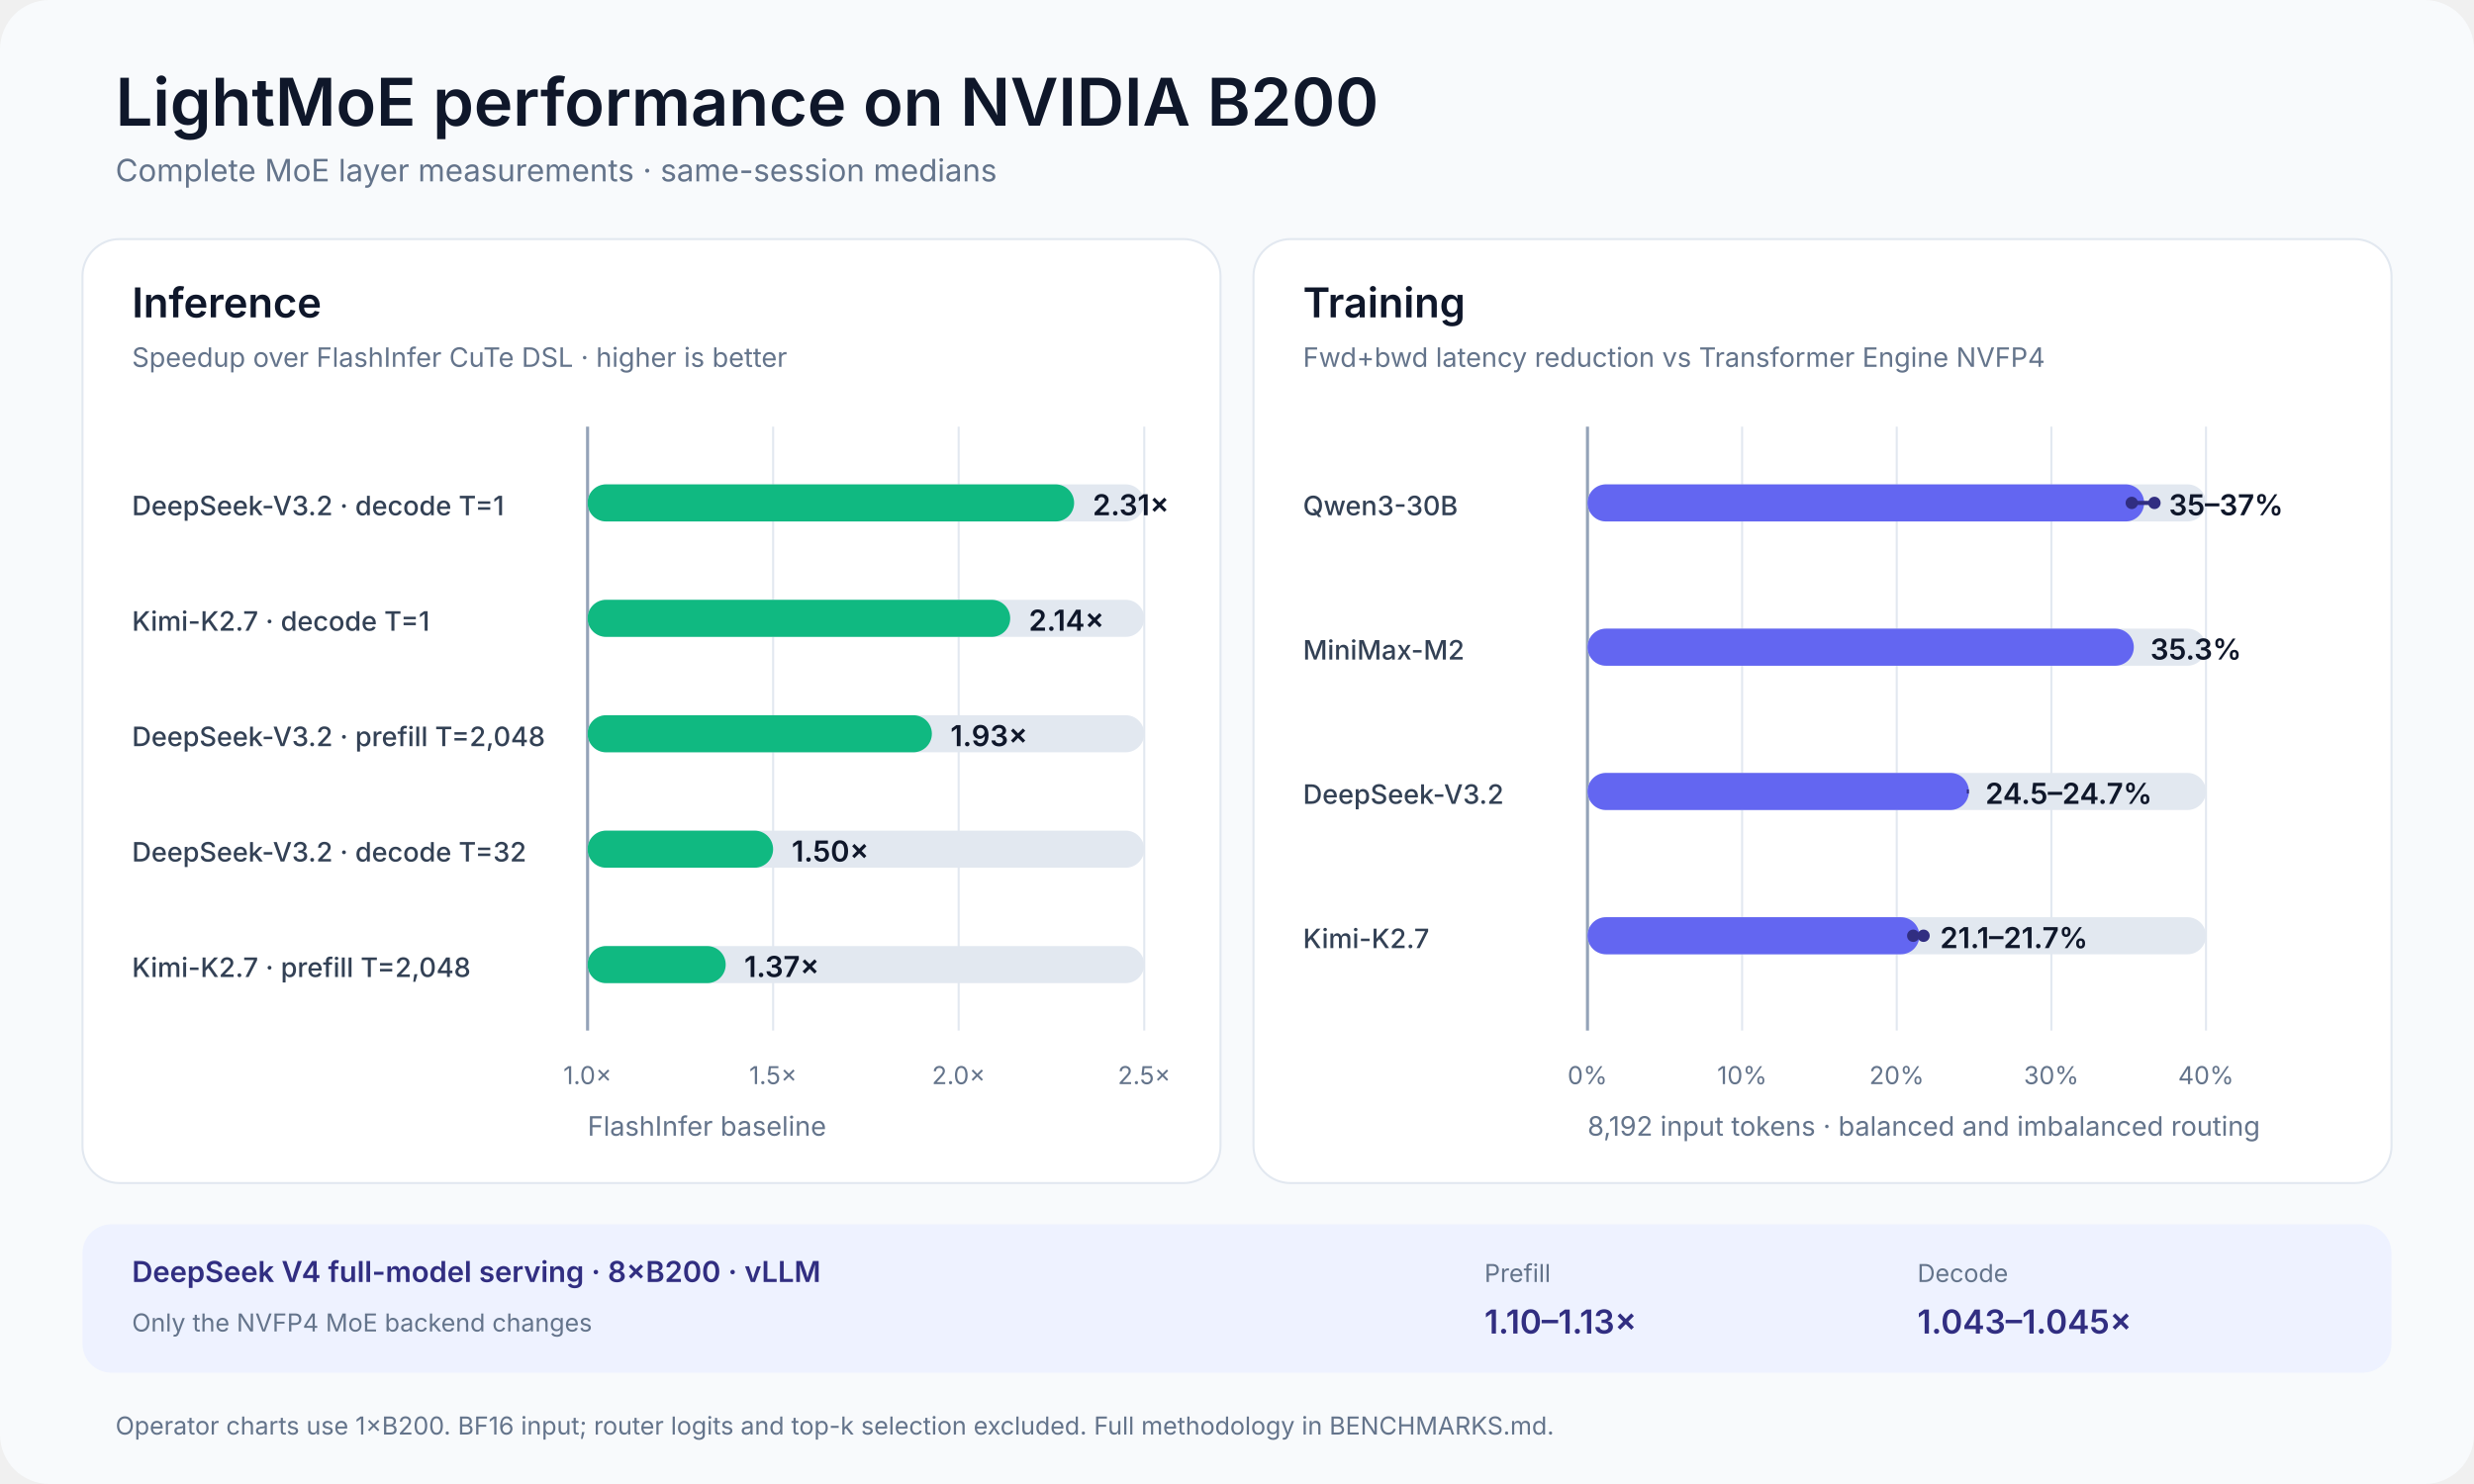
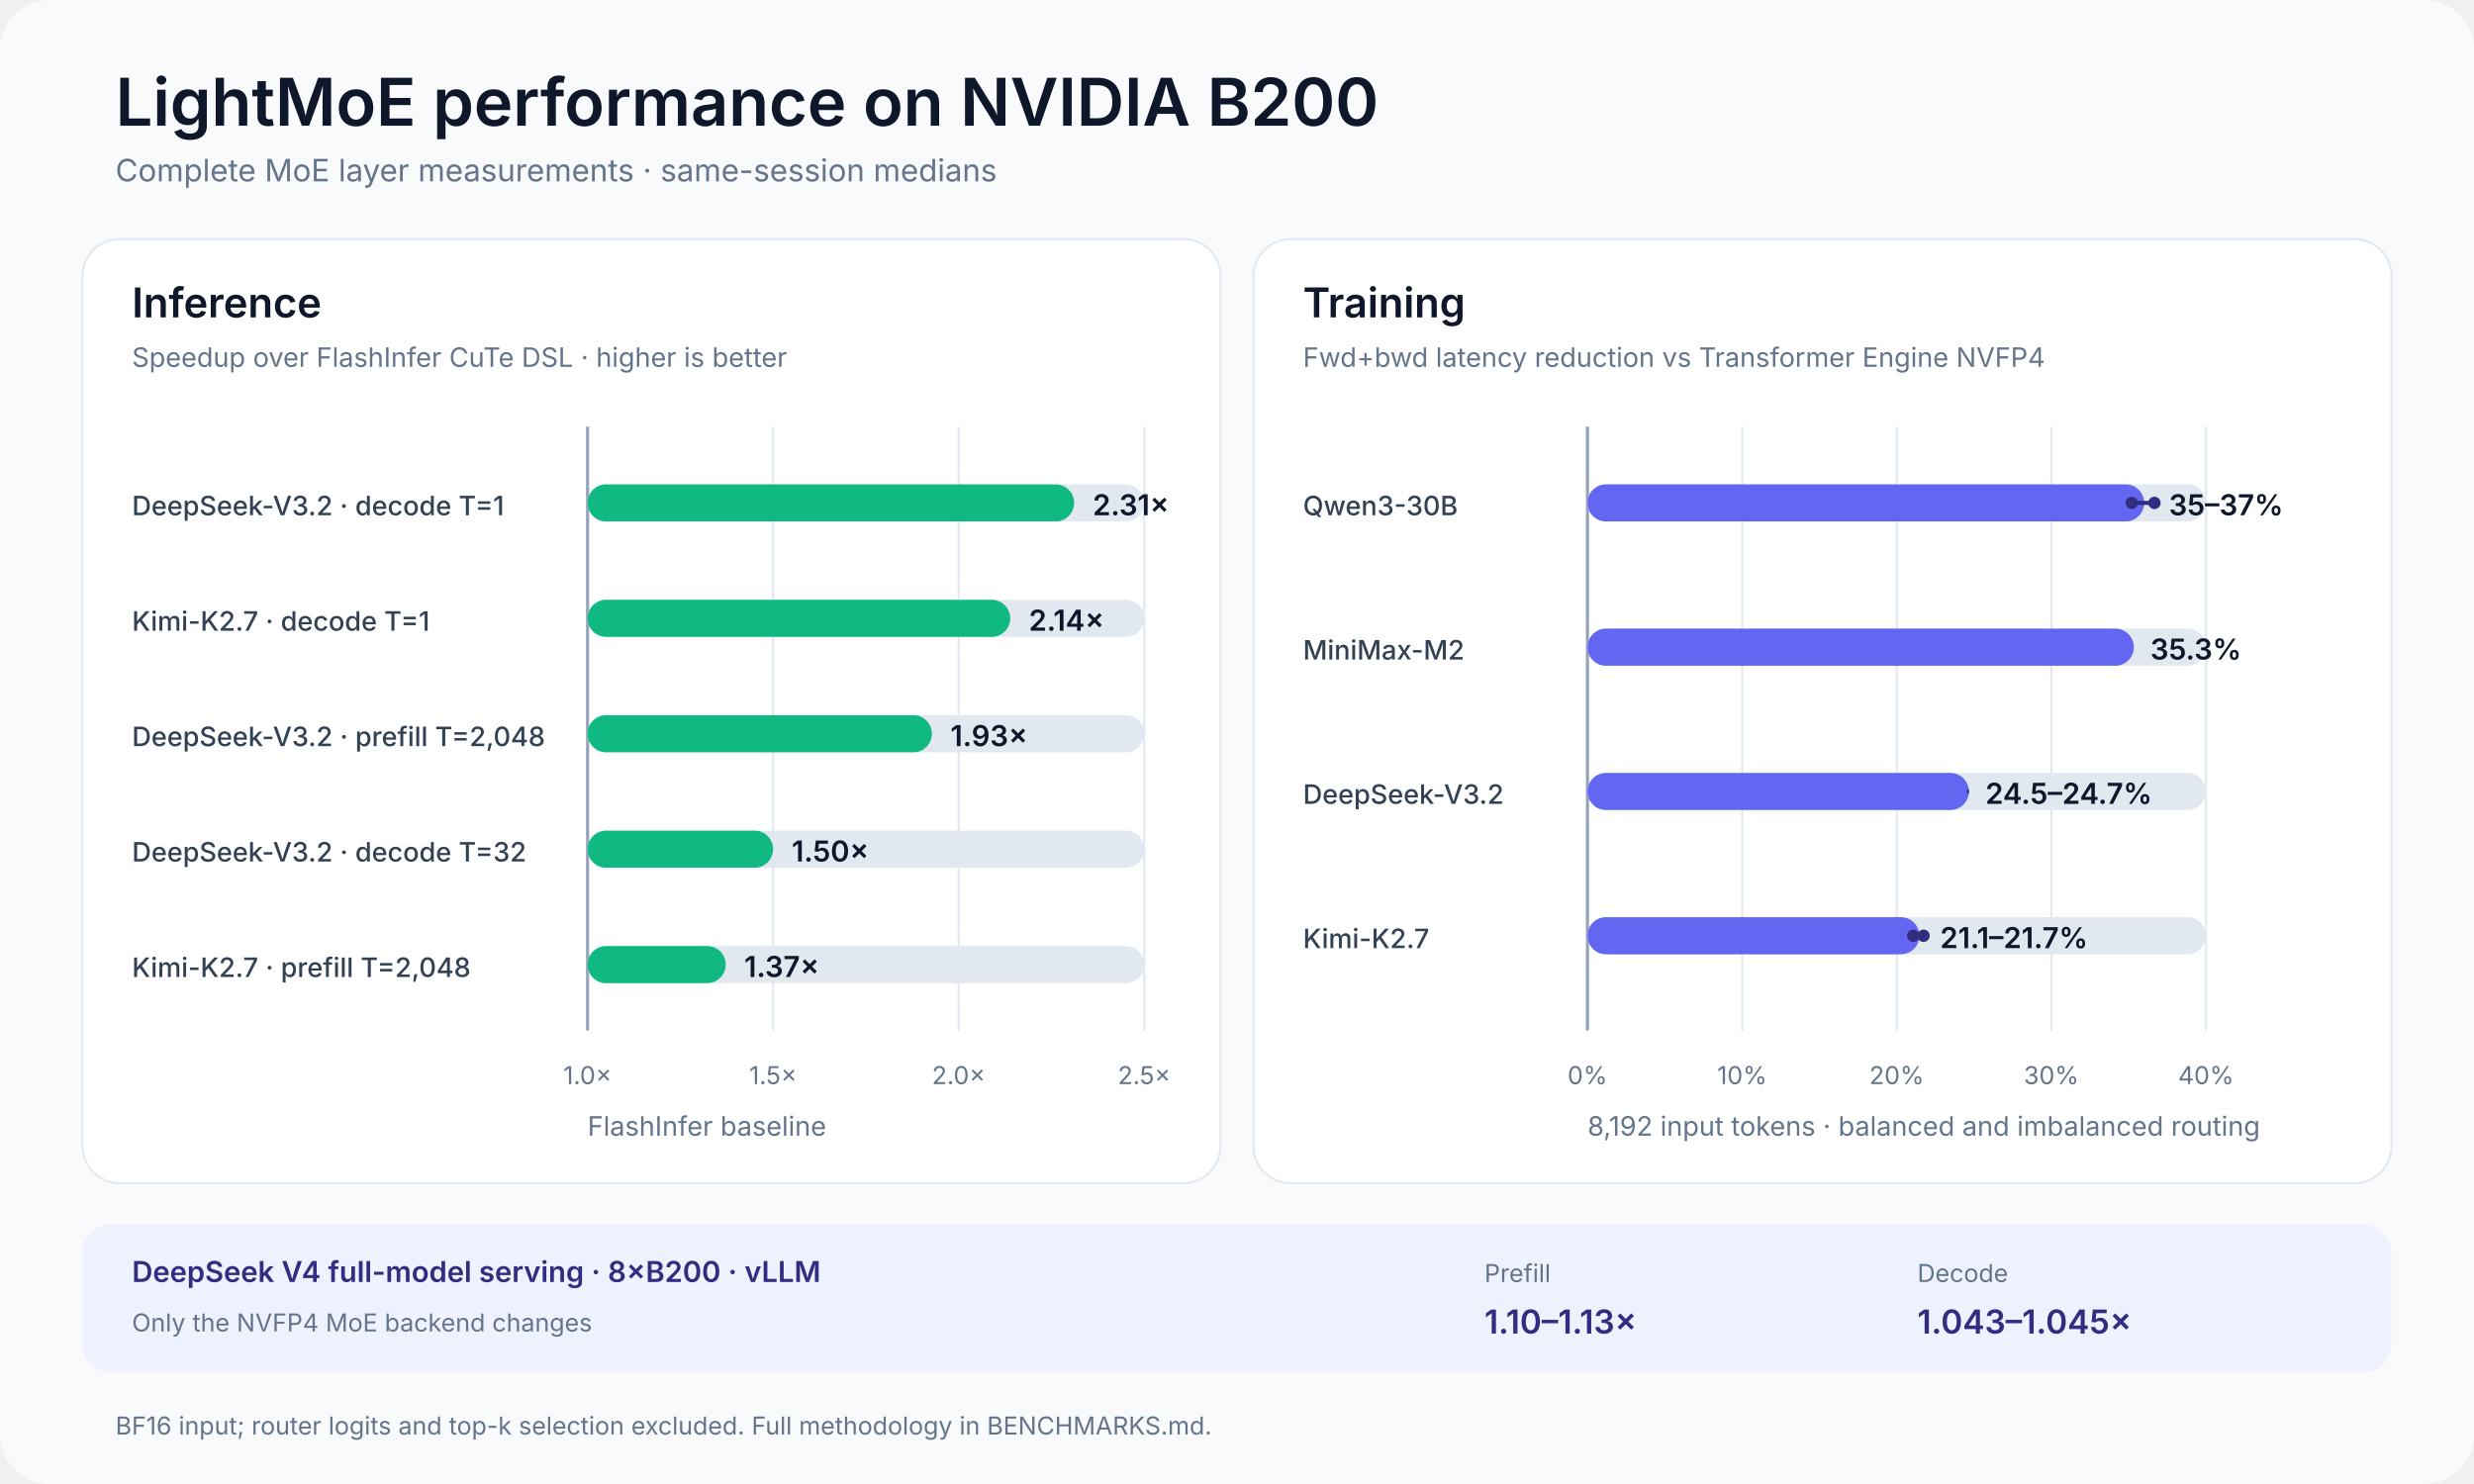
<svg xmlns="http://www.w3.org/2000/svg" width="1200" height="720" viewBox="0 0 1200 720" role="img" aria-labelledby="title desc">
  <defs>
    <style>
      text { font-family: Inter, ui-sans-serif, system-ui, -apple-system, BlinkMacSystemFont, "Segoe UI", sans-serif; }
      .background { fill: #f8fafc; }
      .panel { fill: #ffffff; stroke: #e2e8f0; }
      .band { fill: #eef2ff; }
      .title { fill: #0f172a; font-size: 32px; font-weight: 600; }
      .subtitle { fill: #64748b; font-size: 15px; font-weight: 400; }
      .panel-title { fill: #0f172a; font-size: 20px; font-weight: 600; }
      .panel-subtitle { fill: #64748b; font-size: 13px; font-weight: 400; }
      .label { fill: #334155; font-size: 13px; font-weight: 500; }
      .tick { fill: #64748b; font-size: 12px; font-weight: 400; }
      .value { fill: #0f172a; font-size: 14px; font-weight: 600; }
      .grid { stroke: #e2e8f0; stroke-width: 1; }
      .baseline { stroke: #94a3b8; stroke-width: 1.5; }
      .track { fill: #e2e8f0; }
      .inference-bar { fill: #10b981; }
      .training-bar { fill: #6366f1; }
      .range { stroke: #312e81; stroke-width: 2; }
      .range-dot { fill: #312e81; }
      .band-title { fill: #312e81; font-size: 14px; font-weight: 600; }
      .band-label { fill: #64748b; font-size: 12px; font-weight: 400; }
      .band-value { fill: #312e81; font-size: 16px; font-weight: 600; }
      .footer { fill: #64748b; font-size: 12px; font-weight: 400; }
      @media (prefers-color-scheme: dark) {
        .background { fill: #0b1220; }
        .panel { fill: #111827; stroke: #273449; }
        .band { fill: #18213b; }
        .title, .panel-title, .value { fill: #f1f5f9; }
        .subtitle, .panel-subtitle, .tick, .footer, .band-label { fill: #94a3b8; }
        .label { fill: #cbd5e1; }
        .grid { stroke: #273449; }
        .baseline { stroke: #64748b; }
        .track { fill: #273449; }
        .inference-bar { fill: #34d399; }
        .training-bar { fill: #818cf8; }
        .range { stroke: #a5b4fc; }
        .range-dot { fill: #a5b4fc; }
        .band-title, .band-value { fill: #c7d2fe; }
      }
    </style>
  </defs>
  <rect class="background" width="1200" height="720" rx="24" />
  <text class="title" x="56" y="61">LightMoE performance on NVIDIA B200</text>
  <text class="subtitle" x="56" y="88">Complete MoE layer measurements · same-session medians</text>
  <rect class="panel" x="40" y="116" width="552" height="458" rx="18" />
  <text class="panel-title" x="64" y="154">Inference</text>
  <text class="panel-subtitle" x="64" y="178">Speedup over FlashInfer CuTe DSL · higher is better</text>
  <line class="baseline" x1="285" y1="207" x2="285" y2="500" />
  <line class="grid" x1="375" y1="207" x2="375" y2="500" />
  <line class="grid" x1="465" y1="207" x2="465" y2="500" />
  <line class="grid" x1="555" y1="207" x2="555" y2="500" />
  <text class="label" x="64" y="250">DeepSeek-V3.2 · decode T=1</text>
  <rect class="track" x="285" y="235" width="270" height="18" rx="9" />
  <rect class="inference-bar" x="285" y="235" width="236" height="18" rx="9" />
  <text class="value" x="530" y="250">2.31×</text>
  <text class="label" x="64" y="306">Kimi-K2.7 · decode T=1</text>
  <rect class="track" x="285" y="291" width="270" height="18" rx="9" />
  <rect class="inference-bar" x="285" y="291" width="205" height="18" rx="9" />
  <text class="value" x="499" y="306">2.14×</text>
  <text class="label" x="64" y="362">DeepSeek-V3.2 · prefill T=2,048</text>
  <rect class="track" x="285" y="347" width="270" height="18" rx="9" />
  <rect class="inference-bar" x="285" y="347" width="167" height="18" rx="9" />
  <text class="value" x="461" y="362">1.93×</text>
  <text class="label" x="64" y="418">DeepSeek-V3.2 · decode T=32</text>
  <rect class="track" x="285" y="403" width="270" height="18" rx="9" />
  <rect class="inference-bar" x="285" y="403" width="90" height="18" rx="9" />
  <text class="value" x="384" y="418">1.50×</text>
  <text class="label" x="64" y="474">Kimi-K2.7 · prefill T=2,048</text>
  <rect class="track" x="285" y="459" width="270" height="18" rx="9" />
  <rect class="inference-bar" x="285" y="459" width="67" height="18" rx="9" />
  <text class="value" x="361" y="474">1.37×</text>
  <text class="tick" x="285" y="526" text-anchor="middle">1.0×</text>
  <text class="tick" x="375" y="526" text-anchor="middle">1.5×</text>
  <text class="tick" x="465" y="526" text-anchor="middle">2.0×</text>
  <text class="tick" x="555" y="526" text-anchor="middle">2.5×</text>
  <text class="panel-subtitle" x="285" y="551">FlashInfer baseline</text>
  <rect class="panel" x="608" y="116" width="552" height="458" rx="18" />
  <text class="panel-title" x="632" y="154">Training</text>
  <text class="panel-subtitle" x="632" y="178">Fwd+bwd latency reduction vs Transformer Engine NVFP4</text>
  <line class="baseline" x1="770" y1="207" x2="770" y2="500" />
  <line class="grid" x1="845" y1="207" x2="845" y2="500" />
  <line class="grid" x1="920" y1="207" x2="920" y2="500" />
  <line class="grid" x1="995" y1="207" x2="995" y2="500" />
  <line class="grid" x1="1070" y1="207" x2="1070" y2="500" />
  <text class="label" x="632" y="250">Qwen3-30B</text>
  <rect class="track" x="770" y="235" width="300" height="18" rx="9" />
  <rect class="training-bar" x="770" y="235" width="270" height="18" rx="9" />
  <line class="range" x1="1034" y1="244" x2="1045" y2="244" />
  <circle class="range-dot" cx="1034" cy="244" r="3" />
  <circle class="range-dot" cx="1045" cy="244" r="3" />
  <text class="value" x="1052" y="250">35–37%</text>
  <text class="label" x="632" y="320">MiniMax-M2</text>
  <rect class="track" x="770" y="305" width="300" height="18" rx="9" />
  <rect class="training-bar" x="770" y="305" width="265" height="18" rx="9" />
  <text class="value" x="1043" y="320">35.3%</text>
  <text class="label" x="632" y="390">DeepSeek-V3.2</text>
  <rect class="track" x="770" y="375" width="300" height="18" rx="9" />
  <rect class="training-bar" x="770" y="375" width="185" height="18" rx="9" />
  <line class="range" x1="954" y1="384" x2="955" y2="384" />
  <text class="value" x="963" y="390">24.5–24.7%</text>
  <text class="label" x="632" y="460">Kimi-K2.7</text>
  <rect class="track" x="770" y="445" width="300" height="18" rx="9" />
  <rect class="training-bar" x="770" y="445" width="161" height="18" rx="9" />
  <line class="range" x1="928" y1="454" x2="933" y2="454" />
  <circle class="range-dot" cx="928" cy="454" r="3" />
  <circle class="range-dot" cx="933" cy="454" r="3" />
  <text class="value" x="941" y="460">21.1–21.7%</text>
  <text class="tick" x="770" y="526" text-anchor="middle">0%</text>
  <text class="tick" x="845" y="526" text-anchor="middle">10%</text>
  <text class="tick" x="920" y="526" text-anchor="middle">20%</text>
  <text class="tick" x="995" y="526" text-anchor="middle">30%</text>
  <text class="tick" x="1070" y="526" text-anchor="middle">40%</text>
  <text class="panel-subtitle" x="770" y="551">8,192 input tokens · balanced and imbalanced routing</text>
  <rect class="band" x="40" y="594" width="1120" height="72" rx="14" />
  <text class="band-title" x="64" y="622">DeepSeek V4 full-model serving · 8×B200 · vLLM</text>
  <text class="band-label" x="64" y="646">Only the NVFP4 MoE backend changes</text>
  <text class="band-label" x="720" y="622">Prefill</text>
  <text class="band-value" x="720" y="647">1.10–1.13×</text>
  <text class="band-label" x="930" y="622">Decode</text>
  <text class="band-value" x="930" y="647">1.043–1.045×</text>
-   <text class="footer" x="56" y="696">Operator charts use 1×B200. BF16 input; router logits and top-k selection excluded. Full methodology in BENCHMARKS.md.</text>
+   <text class="footer" x="56" y="696">BF16 input; router logits and top-k selection excluded. Full methodology in BENCHMARKS.md.</text>
</svg>
